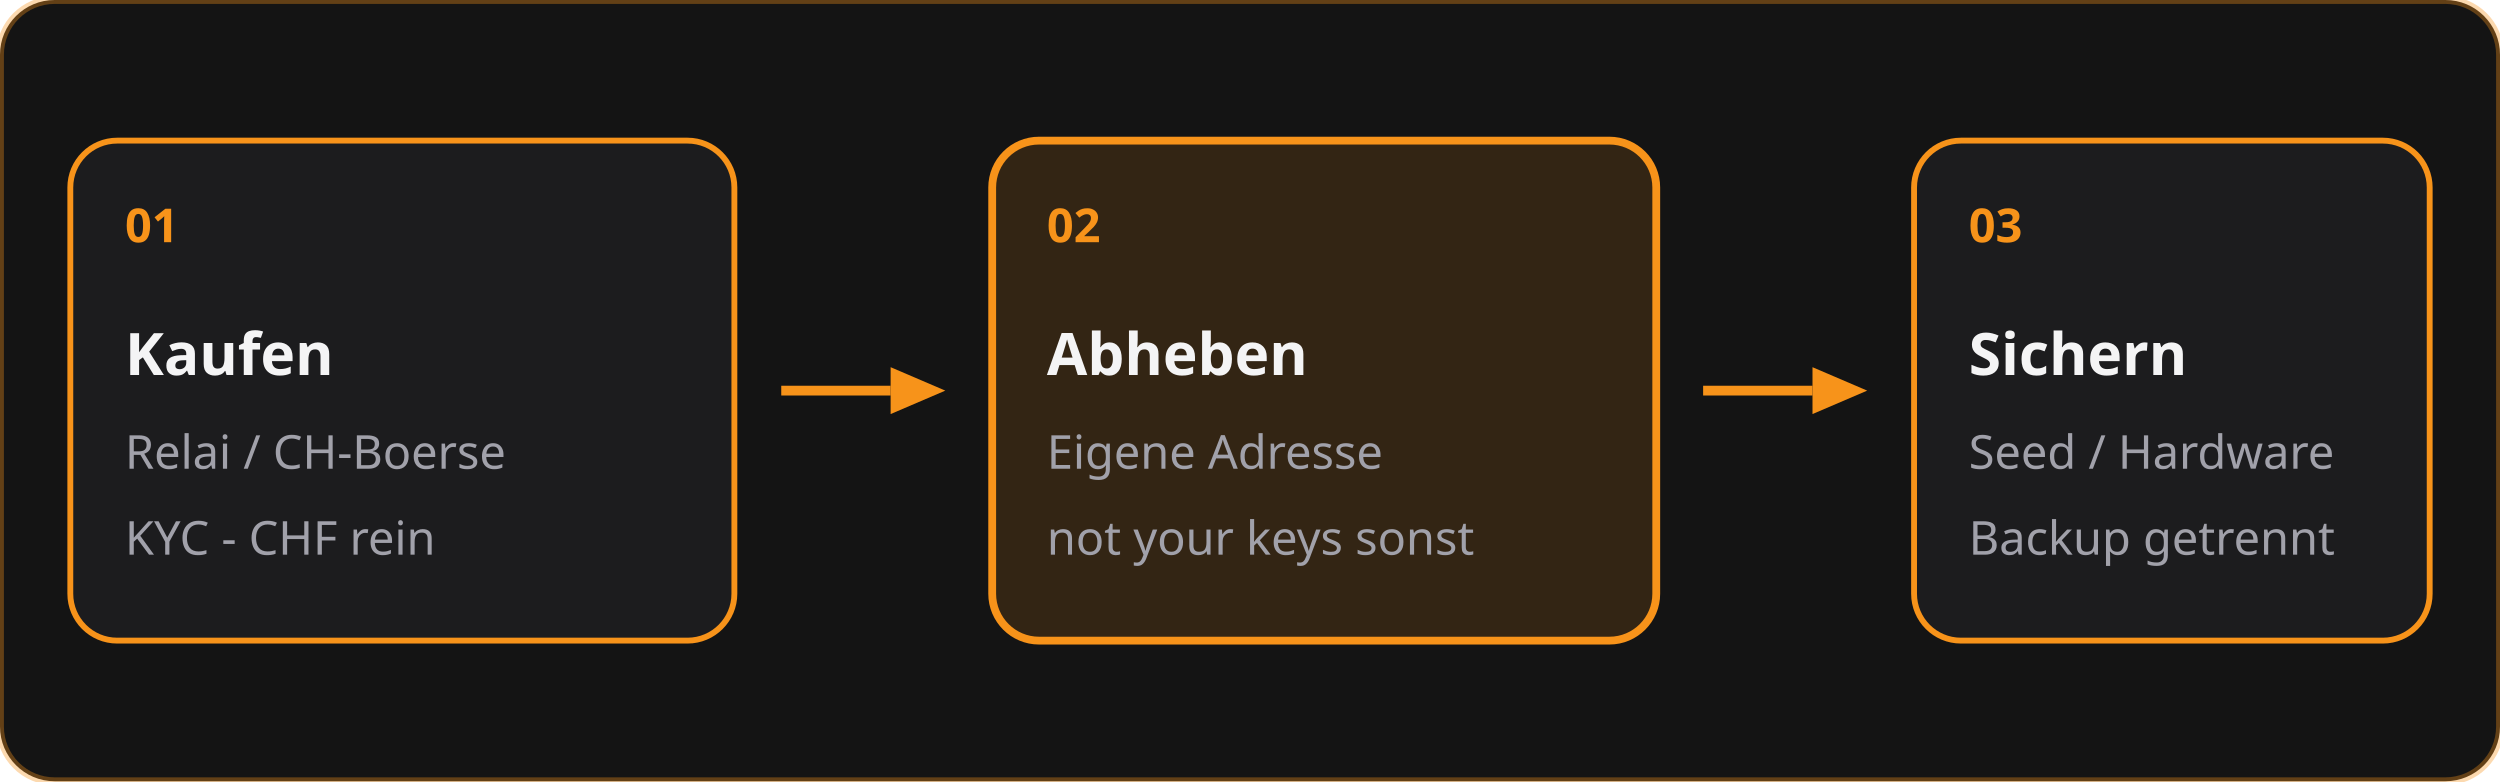
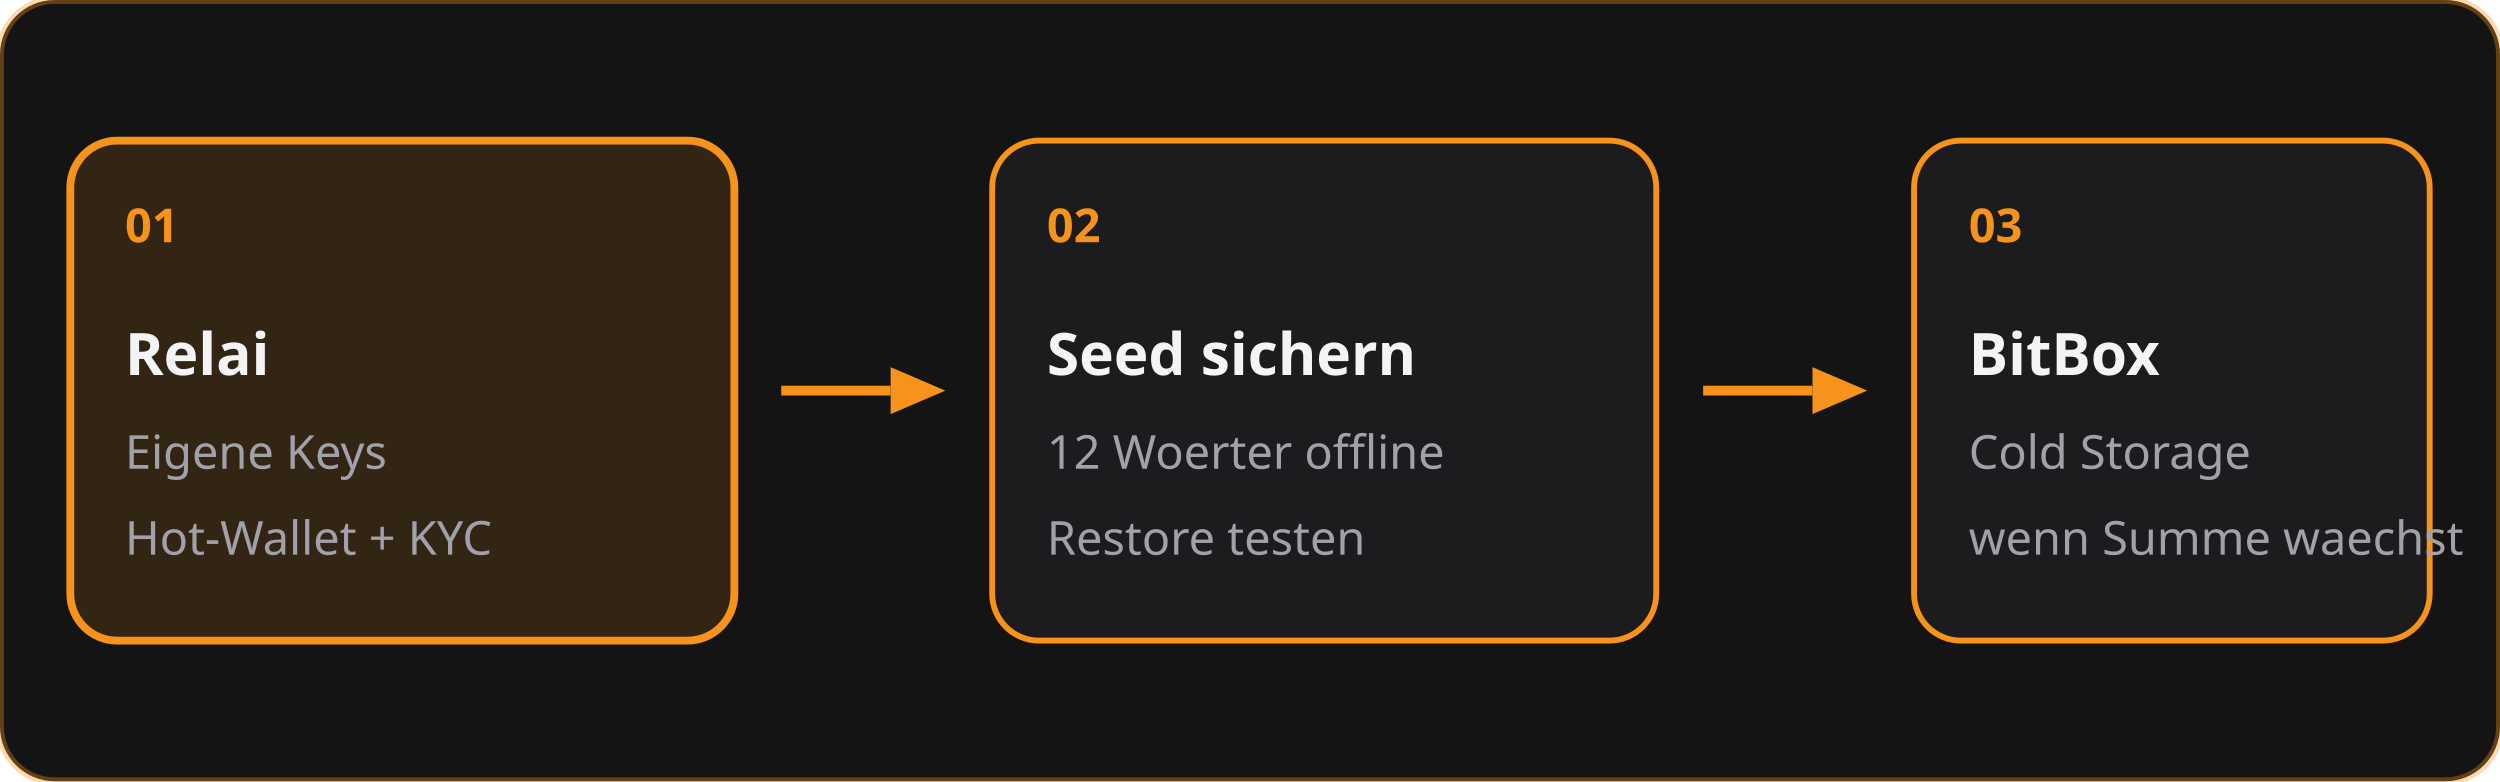
<svg xmlns="http://www.w3.org/2000/svg" viewBox="0 0 640 200" role="img">
  <rect x="0" y="0" width="640" height="200" rx="14" fill="#141414" stroke="#f7931a" stroke-opacity="0.35" stroke-width="2" />
-   <rect x="18" y="36" width="170" height="128" rx="12" fill="#1c1c1e" stroke="#f7931a" stroke-width="1.5" />
+   <rect x="18" y="36" width="170" height="128" rx="12" fill="rgba(247,147,26,0.14)" stroke="#f7931a" stroke-width="2" />
  <text x="32" y="62" fill="#f7931a" font-family="system-ui,sans-serif" font-size="12" font-weight="700">01</text>
-   <text x="32" y="96" fill="#f4f4f5" font-family="system-ui,sans-serif" font-size="15" font-weight="700">Kaufen</text>
-   <text x="32" y="120" fill="#a1a1aa" font-family="system-ui,sans-serif" font-size="12">Relai / CH-Boerse</text>
-   <text x="32" y="142" fill="#a1a1aa" font-family="system-ui,sans-serif" font-size="12">KYC - CHF rein</text>
+   <text x="32" y="96" fill="#f4f4f5" font-family="system-ui,sans-serif" font-size="15" font-weight="700">Relai</text>
+   <text x="32" y="120" fill="#a1a1aa" font-family="system-ui,sans-serif" font-size="12">Eigene Keys</text>
+   <text x="32" y="142" fill="#a1a1aa" font-family="system-ui,sans-serif" font-size="12">Hot-Wallet + KYC</text>
  <path d="M200 100 H228" stroke="#f7931a" stroke-width="2.5" fill="none" />
  <polygon points="228,94 242,100 228,106" fill="#f7931a" />
-   <rect x="254" y="36" width="170" height="128" rx="12" fill="rgba(247,147,26,0.14)" stroke="#f7931a" stroke-width="2" />
+   <rect x="254" y="36" width="170" height="128" rx="12" fill="#1c1c1e" stroke="#f7931a" stroke-width="1.5" />
  <text x="268" y="62" fill="#f7931a" font-family="system-ui,sans-serif" font-size="12" font-weight="700">02</text>
-   <text x="268" y="96" fill="#f4f4f5" font-family="system-ui,sans-serif" font-size="15" font-weight="700">Abheben</text>
-   <text x="268" y="120" fill="#a1a1aa" font-family="system-ui,sans-serif" font-size="12">Eigene Adresse</text>
-   <text x="268" y="142" fill="#a1a1aa" font-family="system-ui,sans-serif" font-size="12">not your keys sonst</text>
+   <text x="268" y="96" fill="#f4f4f5" font-family="system-ui,sans-serif" font-size="15" font-weight="700">Seed sichern</text>
+   <text x="268" y="120" fill="#a1a1aa" font-family="system-ui,sans-serif" font-size="12">12 Woerter offline</text>
+   <text x="268" y="142" fill="#a1a1aa" font-family="system-ui,sans-serif" font-size="12">Restore testen</text>
  <path d="M436 100 H464" stroke="#f7931a" stroke-width="2.5" fill="none" />
  <polygon points="464,94 478,100 464,106" fill="#f7931a" />
  <rect x="490" y="36" width="132" height="128" rx="12" fill="#1c1c1e" stroke="#f7931a" stroke-width="1.5" />
  <text x="504" y="62" fill="#f7931a" font-family="system-ui,sans-serif" font-size="12" font-weight="700">03</text>
-   <text x="504" y="96" fill="#f4f4f5" font-family="system-ui,sans-serif" font-size="15" font-weight="700">Sichern</text>
-   <text x="504" y="120" fill="#a1a1aa" font-family="system-ui,sans-serif" font-size="12">Seed / Hardware</text>
-   <text x="504" y="142" fill="#a1a1aa" font-family="system-ui,sans-serif" font-size="12">Backup getrennt</text>
+   <text x="504" y="96" fill="#f4f4f5" font-family="system-ui,sans-serif" font-size="15" font-weight="700">BitBox</text>
+   <text x="504" y="120" fill="#a1a1aa" font-family="system-ui,sans-serif" font-size="12">Cold Storage</text>
+   <text x="504" y="142" fill="#a1a1aa" font-family="system-ui,sans-serif" font-size="12">wenn Summe waechst</text>
</svg>
